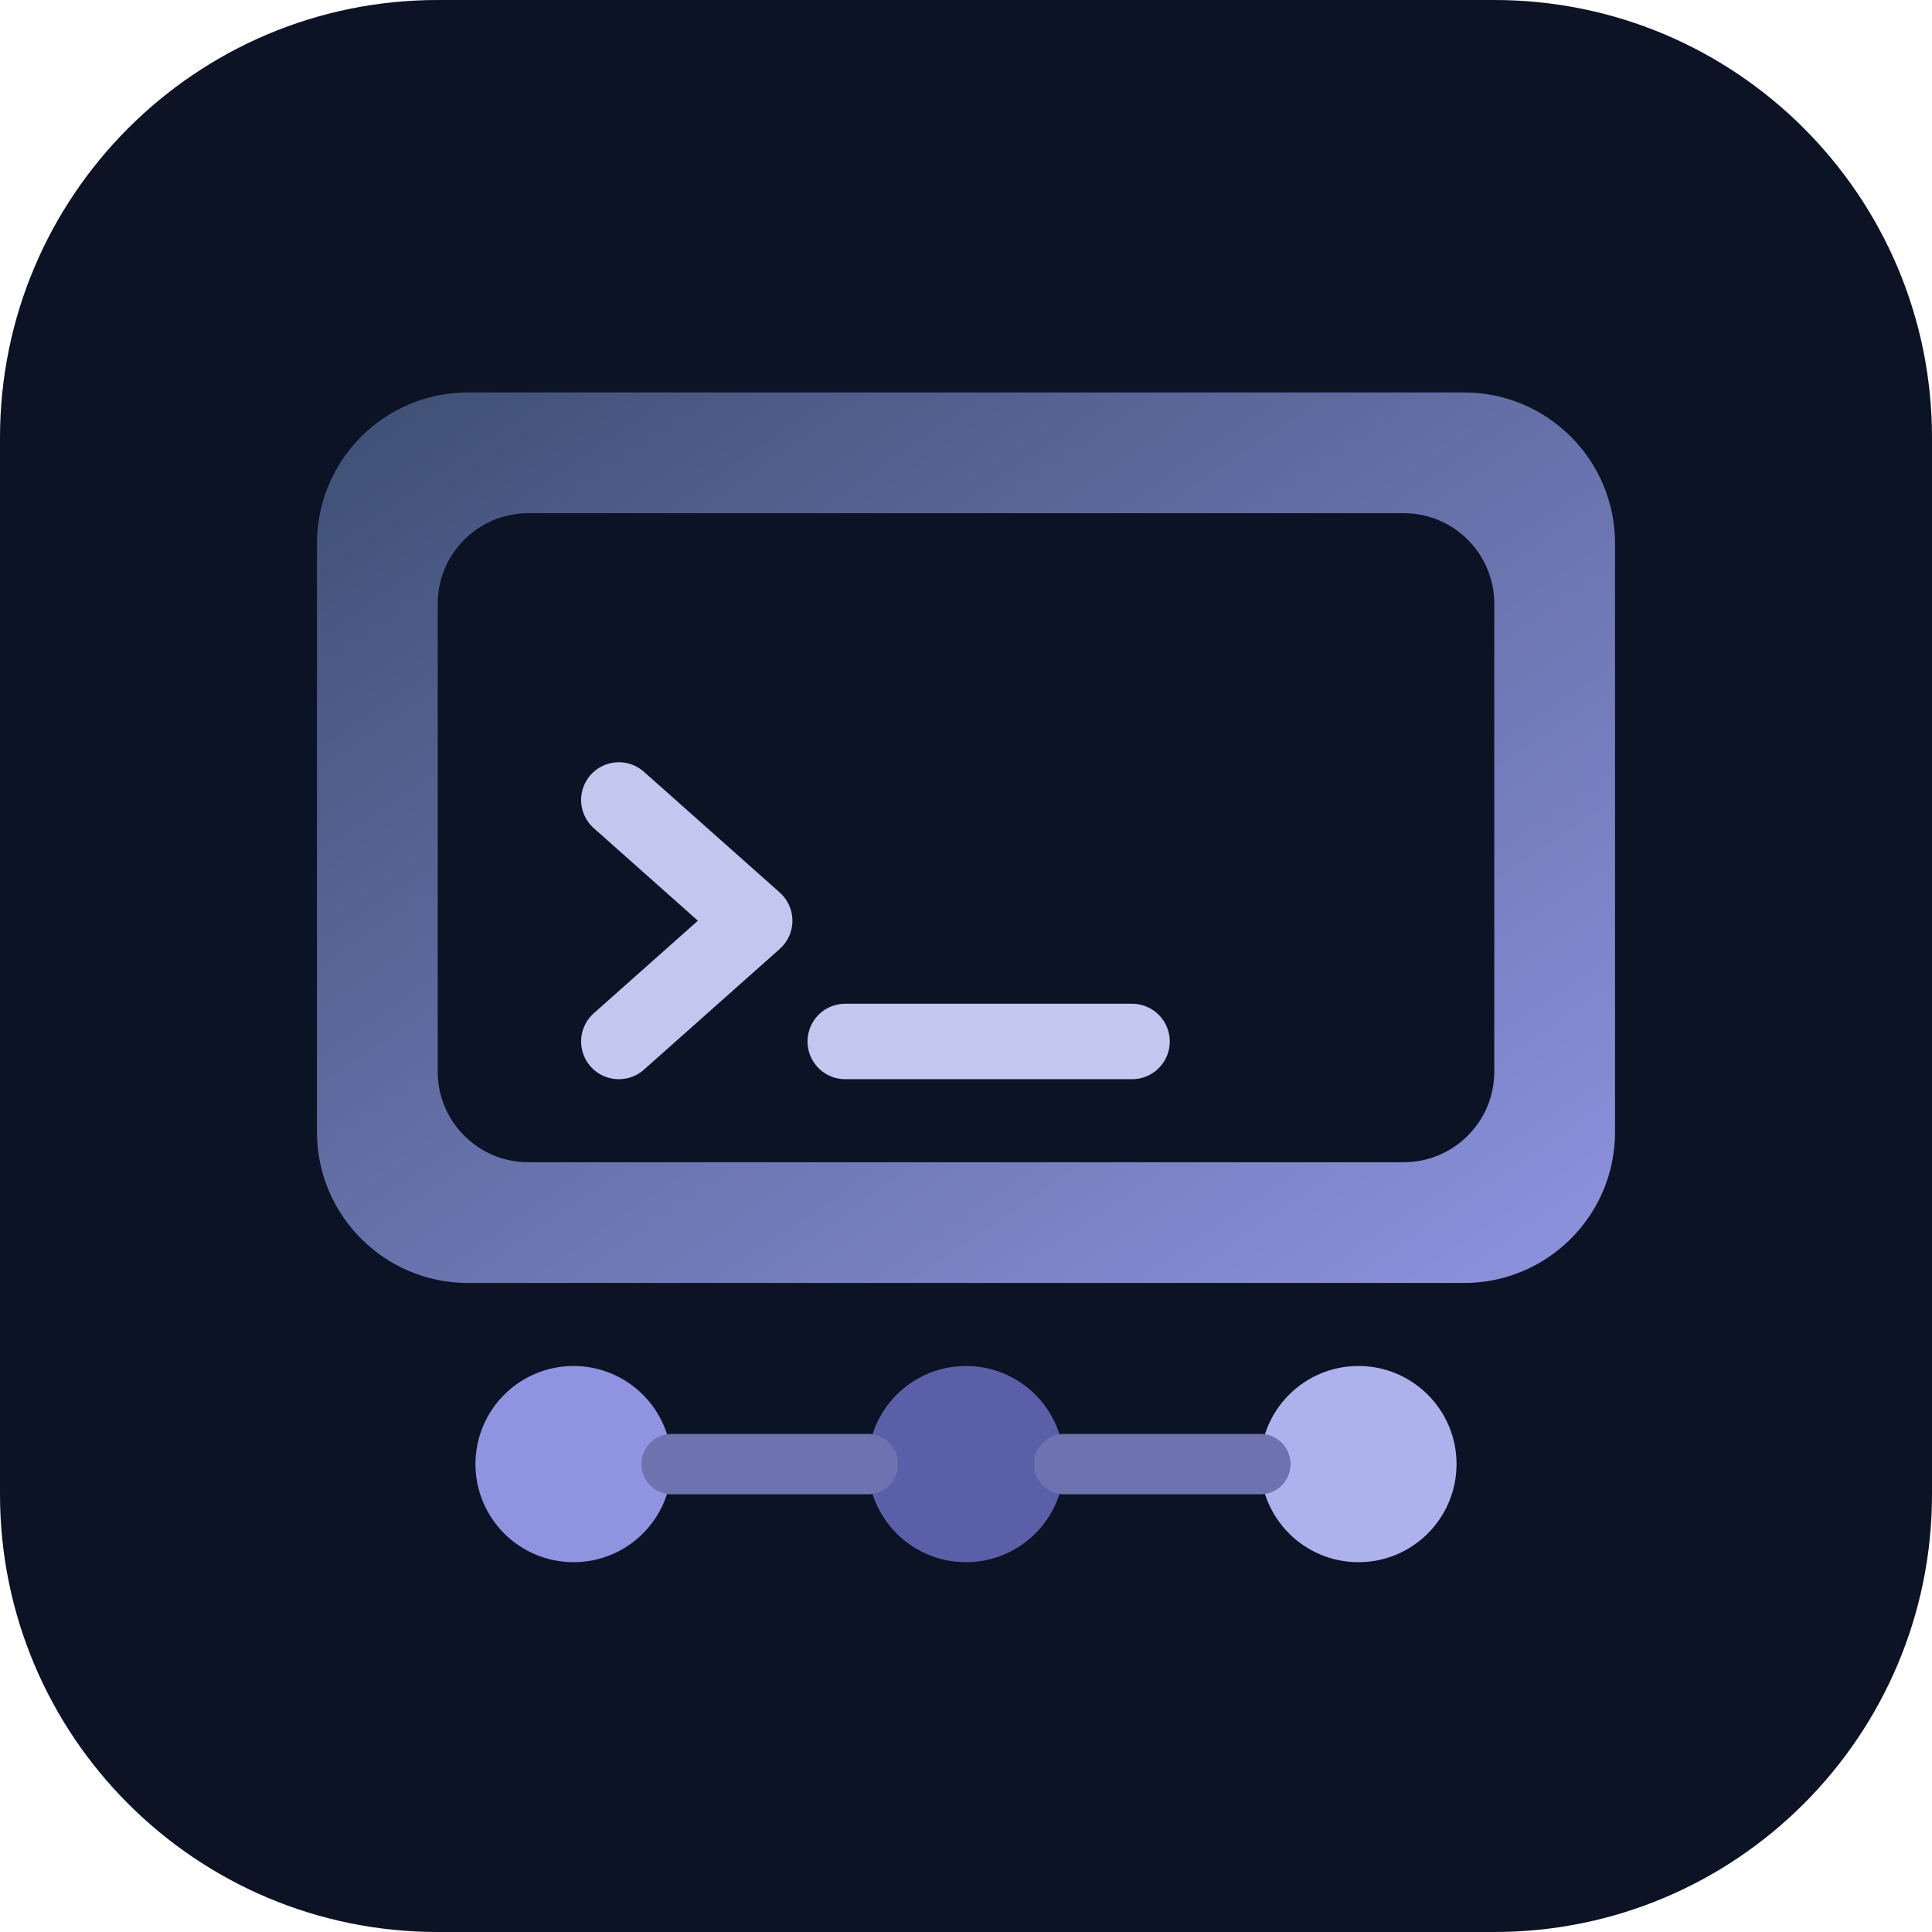
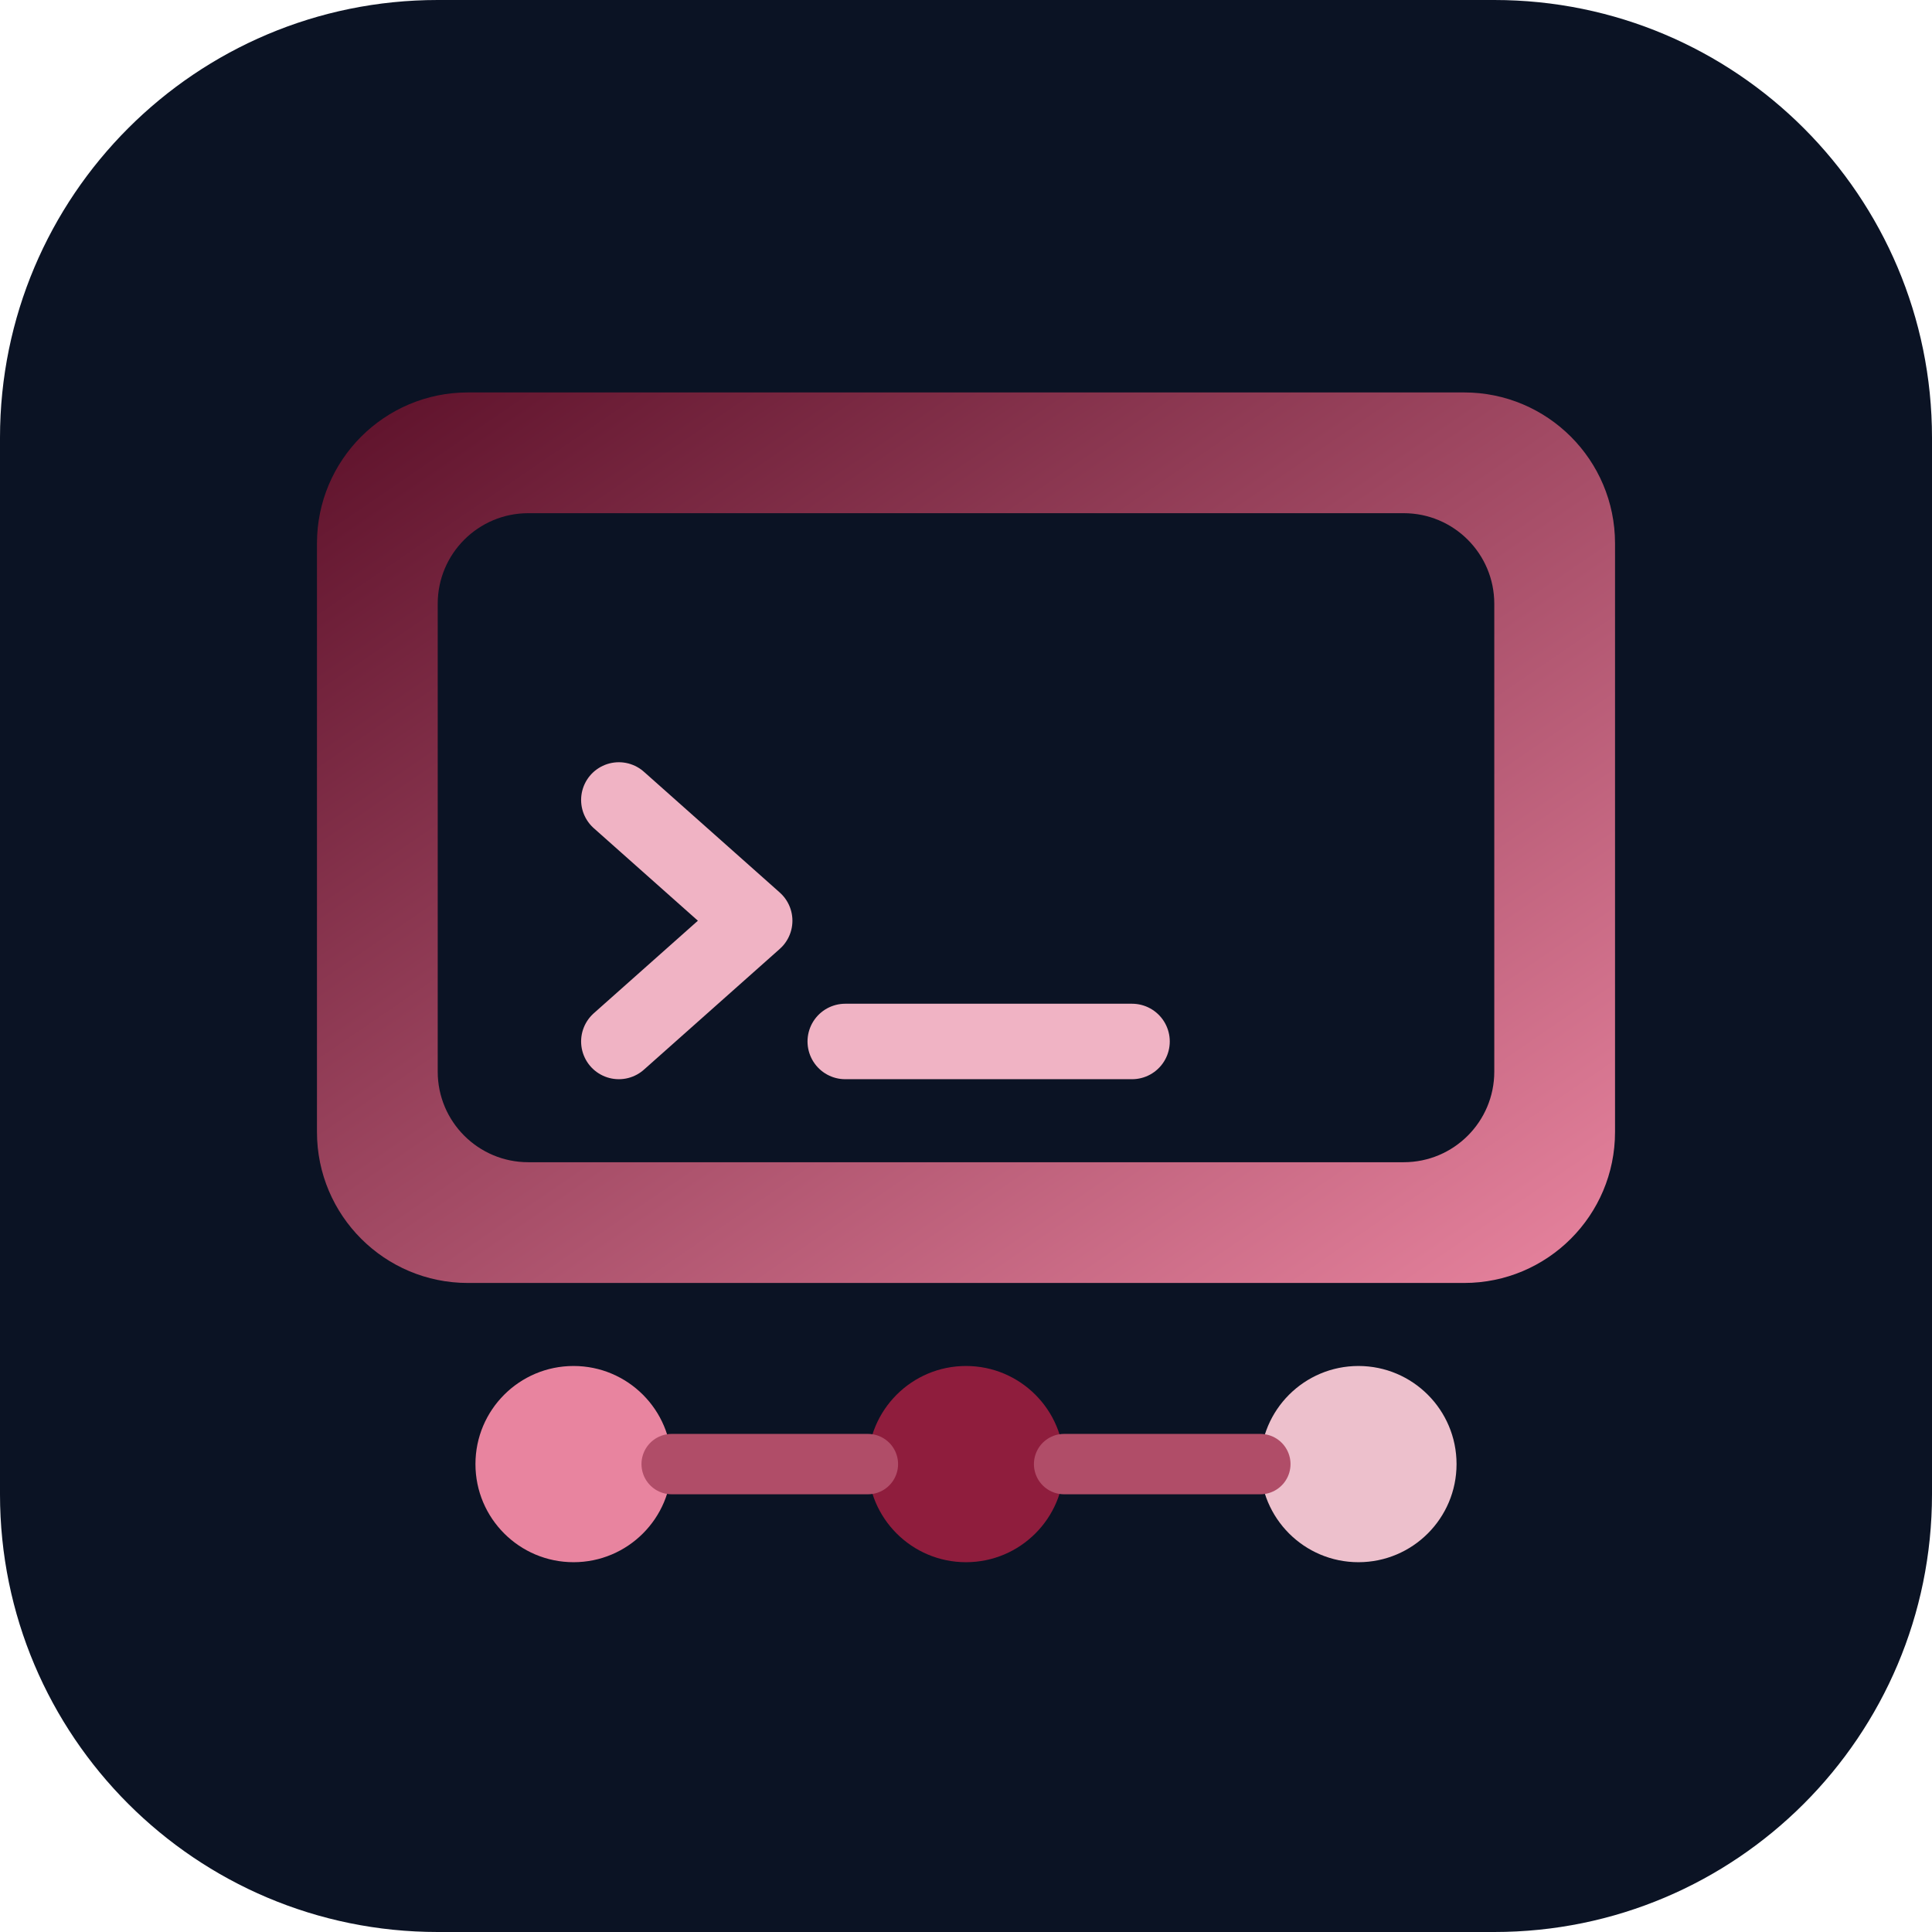
<svg xmlns="http://www.w3.org/2000/svg" viewBox="0 0 256 256">
  <defs>
    <linearGradient id="g" x1="0" x2="1" y1="0" y2="1">
-       <stop offset="0" stop-color="#3D4F73" />
-       <stop offset="1" stop-color="#8F93E0" />
+       <stop offset="0" stop-color="#5C1029" />
+       <stop offset="1" stop-color="#E8849F" />
    </linearGradient>
  </defs>
  <rect width="256" height="256" rx="58" fill="#0B1324" />
  <rect x="42" y="52" width="172" height="118" rx="20" fill="url(#g)" />
  <rect x="58" y="68" width="140" height="86" rx="12" fill="#0B1324" />
-   <path d="M82 106l18 16-18 16M112 138h38" fill="none" stroke="#C3C6EF" stroke-width="10" stroke-linecap="round" stroke-linejoin="round" />
-   <circle cx="76" cy="194" r="13" fill="#8F93E0" />
-   <circle cx="128" cy="194" r="13" fill="#5B5FA8" />
-   <circle cx="180" cy="194" r="13" fill="#ADB1EC" />
-   <path d="M89 194h26M141 194h26" stroke="#6E72AE" stroke-width="8" stroke-linecap="round" />
+   <path d="M82 106l18 16-18 16M112 138h38" fill="none" stroke="#F0B3C4" stroke-width="10" stroke-linecap="round" stroke-linejoin="round" />
+   <circle cx="76" cy="194" r="13" fill="#E8849F" />
+   <circle cx="128" cy="194" r="13" fill="#8F1D3D" />
+   <circle cx="180" cy="194" r="13" fill="#EDC0CC" />
+   <path d="M89 194h26M141 194h26" stroke="#B04D68" stroke-width="8" stroke-linecap="round" />
</svg>
